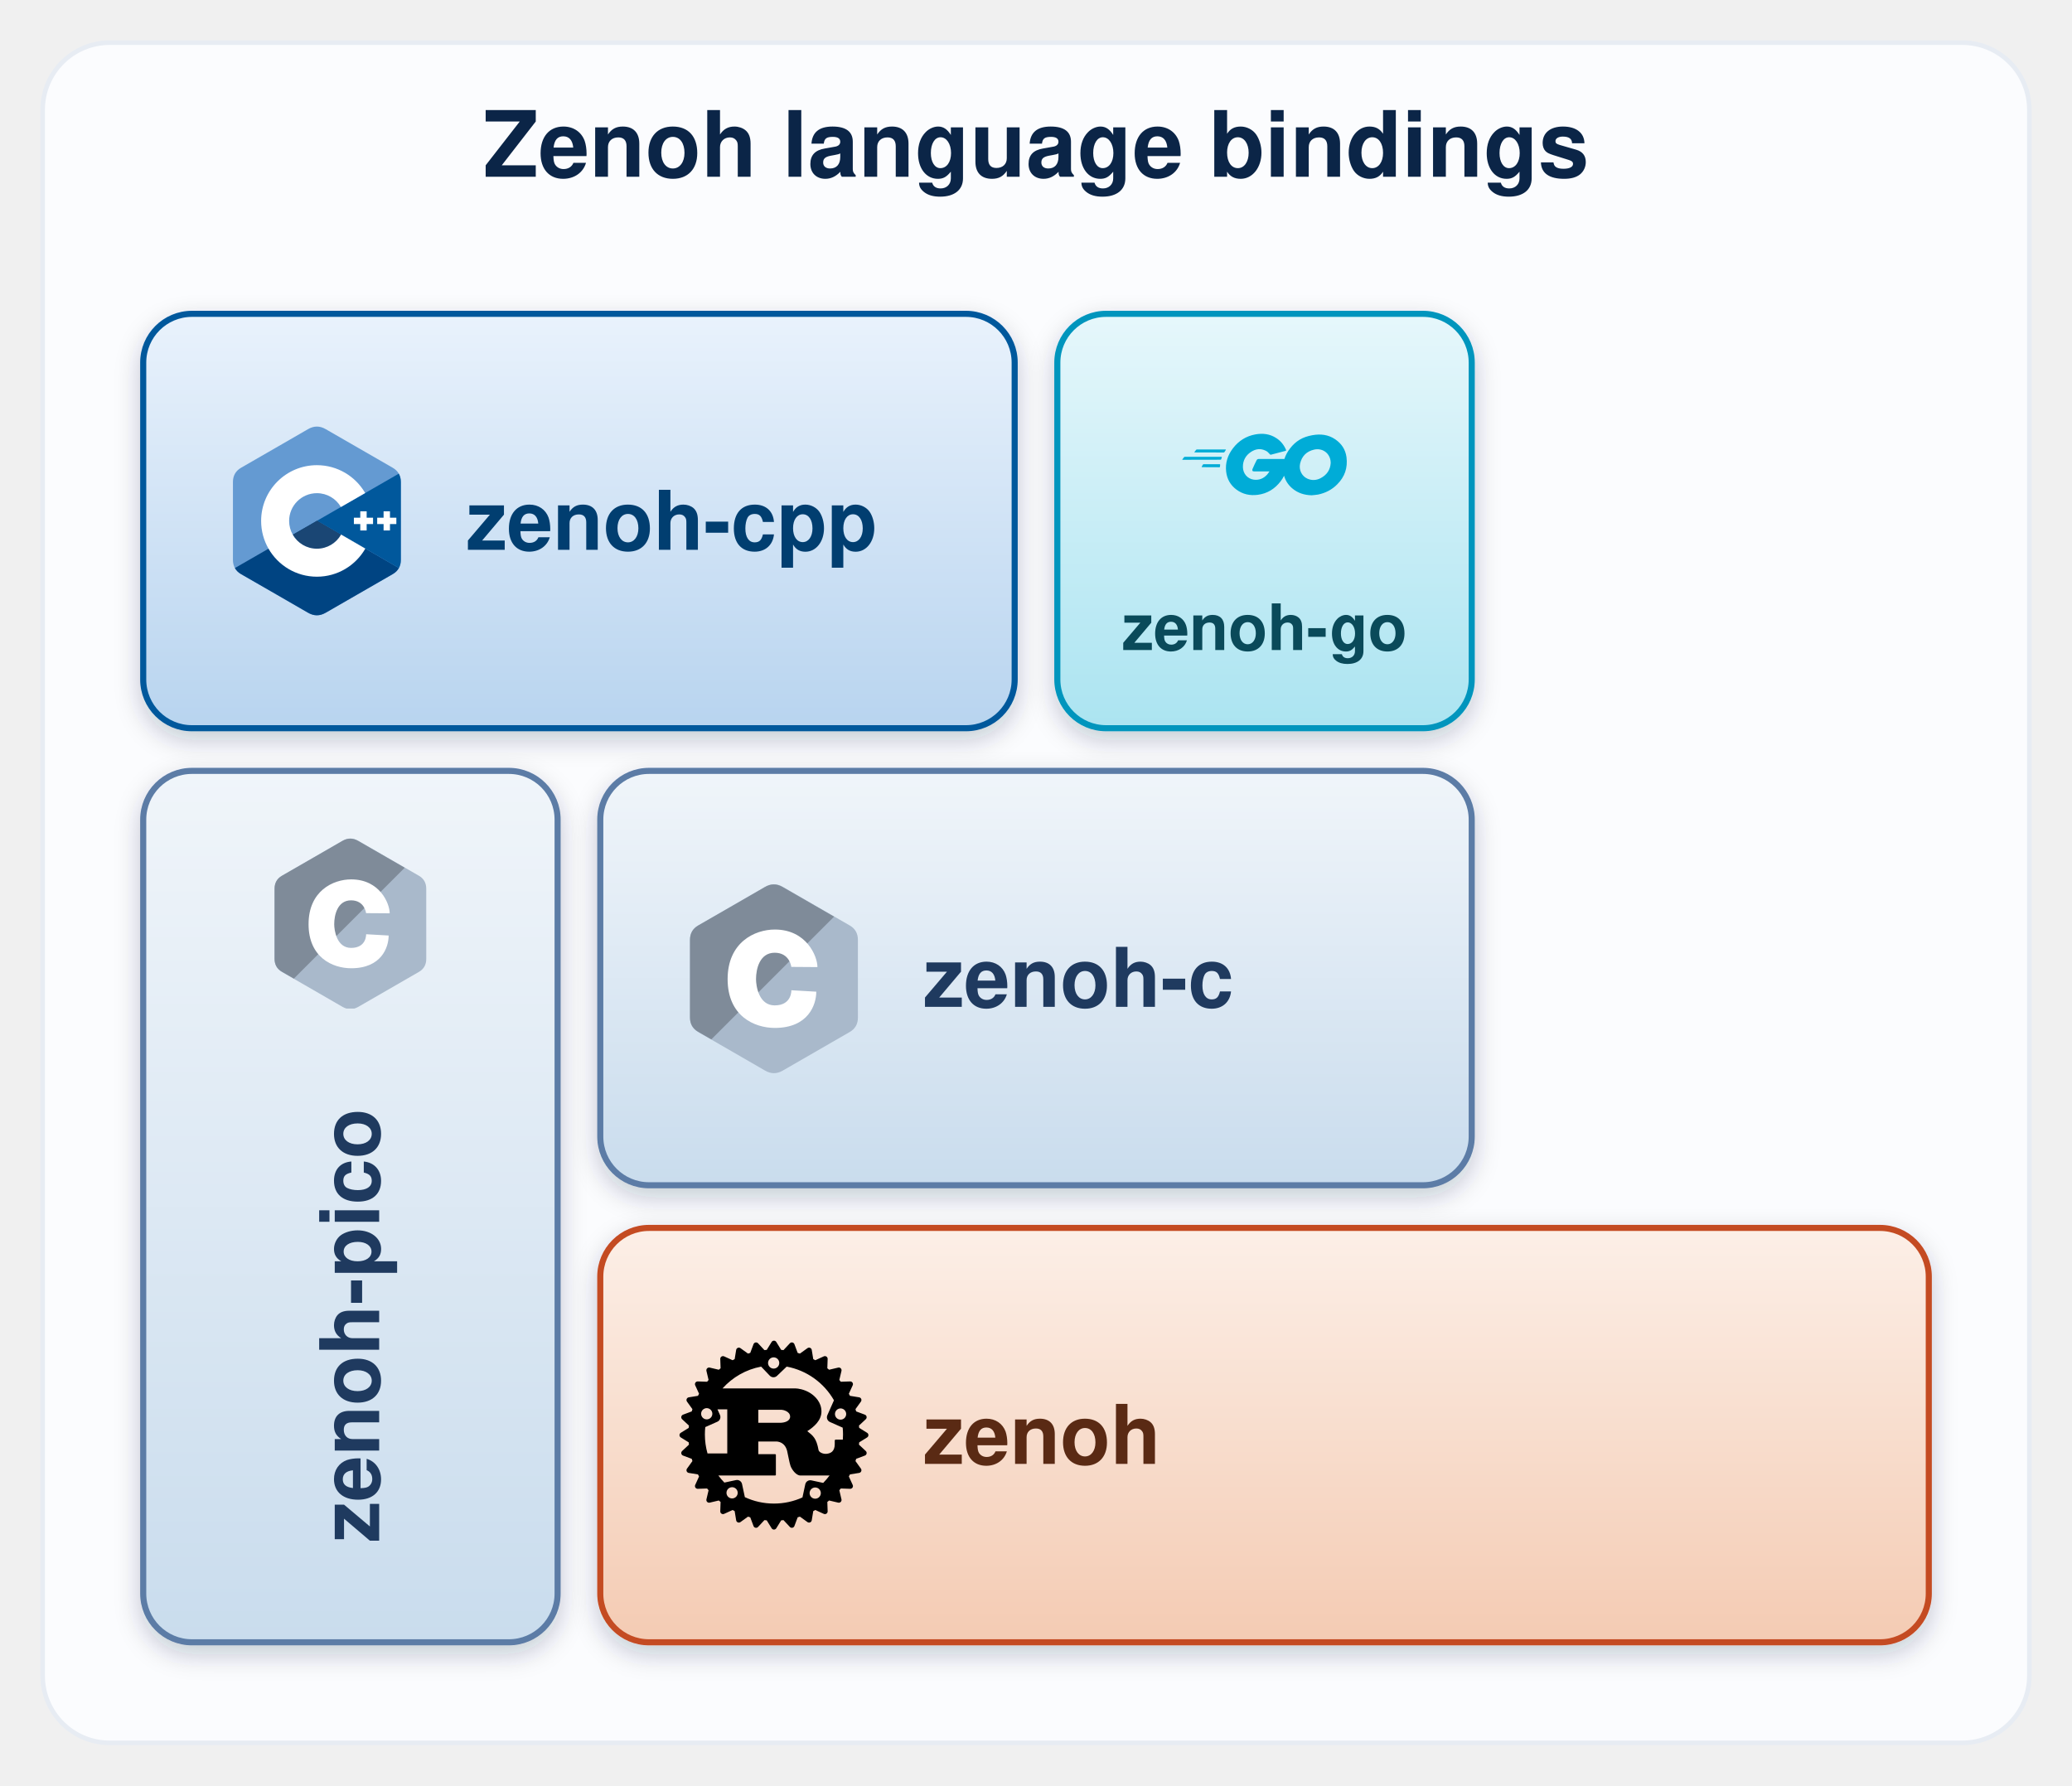
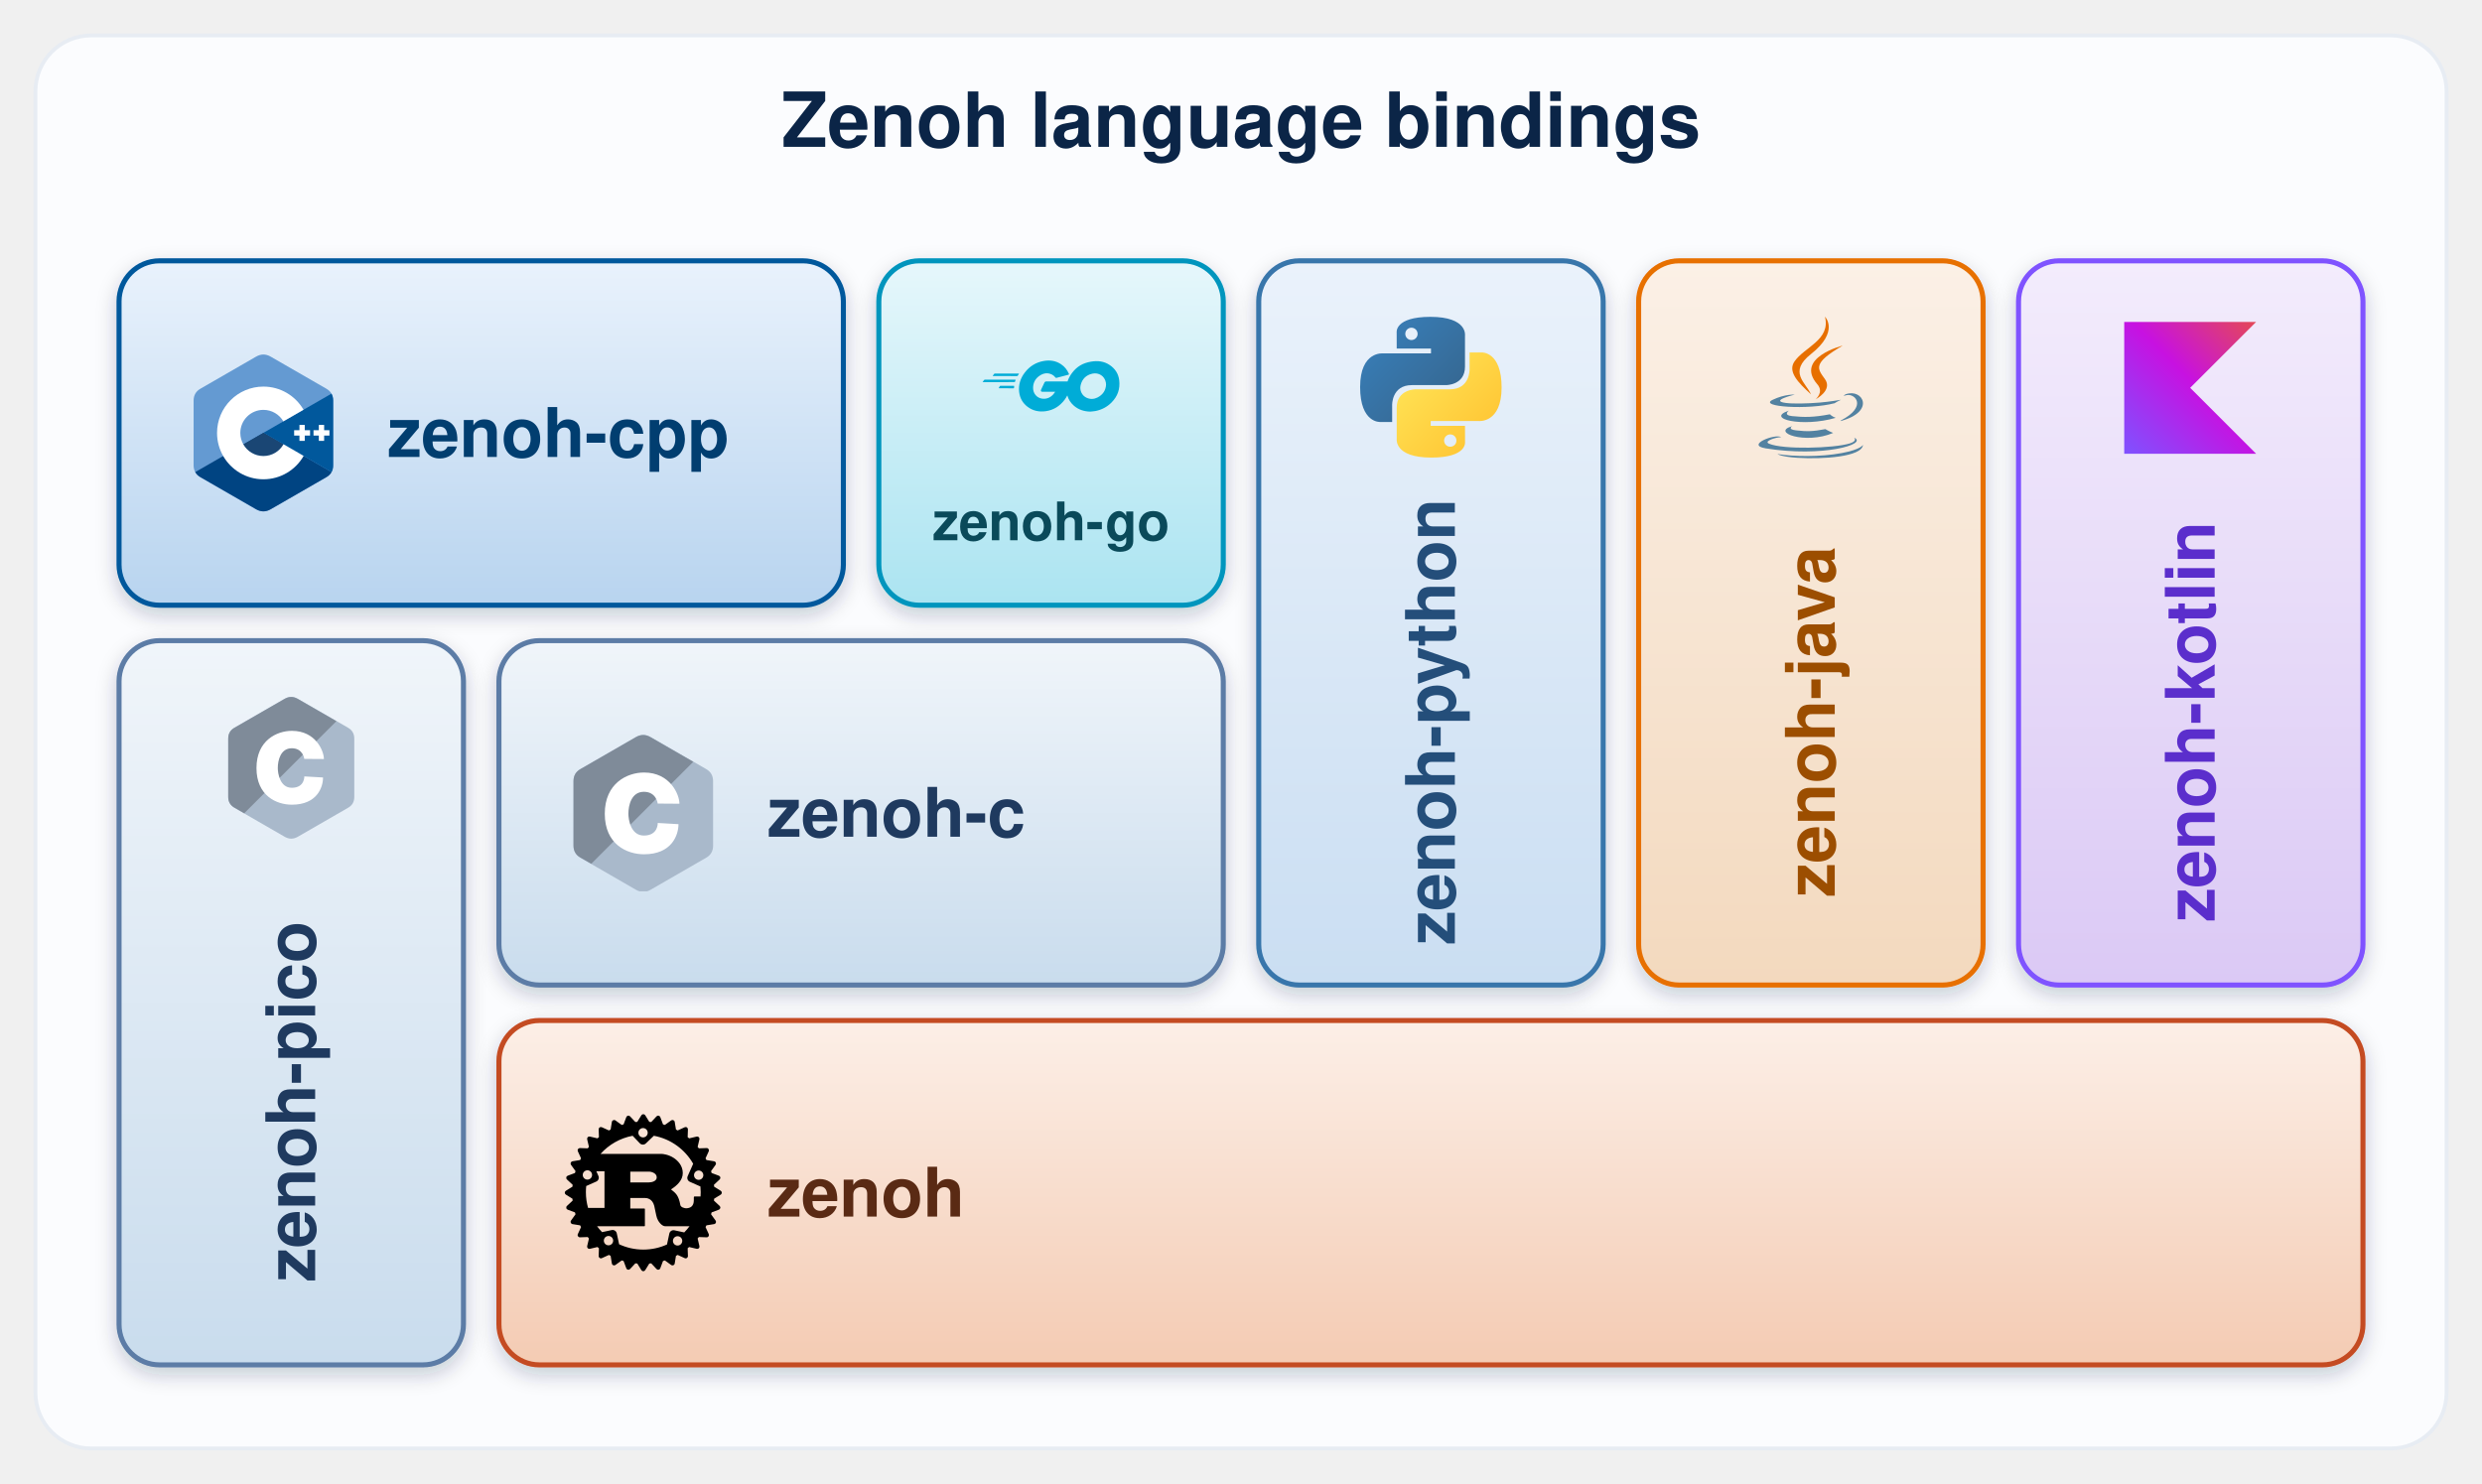
- <svg xmlns="http://www.w3.org/2000/svg" viewBox="0 0 680 586" role="img" aria-labelledby="title desc" font-family="'Segoe UI', Helvetica, Arial, sans-serif">
+ <svg xmlns="http://www.w3.org/2000/svg" viewBox="0 0 980 586" role="img" aria-labelledby="title desc" font-family="'Segoe UI', Helvetica, Arial, sans-serif">
  <defs>
    <linearGradient id="grad-rust" x1="0" x2="0" y1="0" y2="1">
      <stop offset="0" stop-color="#FCEFE7" />
      <stop offset="1" stop-color="#F4CBB3" />
    </linearGradient>
    <linearGradient id="grad-c" x1="0" x2="0" y1="0" y2="1">
      <stop offset="0" stop-color="#F0F5FA" />
      <stop offset="1" stop-color="#C9DCED" />
    </linearGradient>
    <linearGradient id="grad-cpp" x1="0" x2="0" y1="0" y2="1">
      <stop offset="0" stop-color="#E9F2FC" />
      <stop offset="1" stop-color="#B8D4EF" />
    </linearGradient>
    <linearGradient id="grad-go" x1="0" x2="0" y1="0" y2="1">
      <stop offset="0" stop-color="#E6F7FB" />
      <stop offset="1" stop-color="#ABE4F1" />
+     </linearGradient>
+     <linearGradient id="grad-python" x1="0" x2="0" y1="0" y2="1">
+       <stop offset="0" stop-color="#EAF2FB" />
+       <stop offset="1" stop-color="#CADEF2" />
+     </linearGradient>
+     <linearGradient id="grad-java" x1="0" x2="0" y1="0" y2="1">
+       <stop offset="0" stop-color="#FBF0E6" />
+       <stop offset="1" stop-color="#F3D9BE" />
+     </linearGradient>
+     <linearGradient id="grad-kotlin" x1="0" x2="0" y1="0" y2="1">
+       <stop offset="0" stop-color="#F3ECFC" />
+       <stop offset="1" stop-color="#DBC9F5" />
    </linearGradient>
    <filter id="softShadow" x="-20%" y="-20%" width="140%" height="140%">
      <feDropShadow dx="0" dy="3" stdDeviation="4" flood-color="#0b2547" flood-opacity=".22" />
    </filter>
    <g id="rust-logo">
      <path d="M254.251,124.862 L243.504,118.209 C243.413,117.162 243.311,116.118 243.198,115.078 L252.434,106.464 C253.373,105.588 253.794,104.292 253.539,103.037 C253.292,101.777 252.409,100.74 251.208,100.293 L239.402,95.878 C239.106,94.855 238.795,93.84 238.477,92.83 L245.842,82.601 C246.593,81.562 246.747,80.209 246.258,79.023 C245.769,77.841 244.7,76.995 243.435,76.787 L230.986,74.762 C230.501,73.818 229.997,72.888 229.489,71.966 L234.72,60.483 C235.256,59.314 235.146,57.954 234.432,56.892 C233.72,55.826 232.514,55.202 231.228,55.251 L218.592,55.691 C217.939,54.874 217.274,54.065 216.596,53.27 L219.5,40.962 C219.793,39.712 219.424,38.403 218.514,37.496 C217.611,36.591 216.3,36.217 215.05,36.51 L202.745,39.411 C201.948,38.736 201.138,38.068 200.319,37.415 L200.761,24.78 C200.81,23.5 200.187,22.285 199.12,21.575 C198.051,20.861 196.699,20.754 195.532,21.284 L184.051,26.519 C183.124,26.01 182.194,25.506 181.255,25.019 L179.225,12.567 C179.019,11.305 178.173,10.234 176.989,9.745 C175.808,9.253 174.453,9.412 173.413,10.16 L163.177,17.525 C162.17,17.205 161.157,16.896 160.135,16.603 L155.72,4.794 C155.272,3.591 154.235,2.708 152.975,2.458 C151.718,2.211 150.424,2.629 149.551,3.564 L140.936,12.807 C139.897,12.692 138.85,12.587 137.806,12.501 L131.153,1.751 C130.48,0.663 129.289,0 128.007,0 C126.726,0 125.535,0.663 124.864,1.751 L118.211,12.501 C117.165,12.587 116.118,12.692 115.078,12.807 L106.461,3.564 C105.588,2.629 104.292,2.211 103.037,2.458 C101.777,2.71 100.74,3.591 100.293,4.794 L95.878,16.603 C94.855,16.896 93.843,17.207 92.833,17.525 L82.599,10.16 C81.559,9.409 80.204,9.25 79.02,9.745 C77.839,10.234 76.99,11.305 76.785,12.567 L74.755,25.019 C73.815,25.506 72.886,26.007 71.959,26.519 L60.478,21.284 C59.311,20.751 57.951,20.861 56.89,21.575 C55.823,22.285 55.2,23.5 55.248,24.78 L55.689,37.415 C54.872,38.068 54.062,38.736 53.262,39.411 L40.957,36.51 C39.707,36.219 38.396,36.591 37.491,37.496 C36.581,38.403 36.212,39.712 36.505,40.962 L39.404,53.27 C38.731,54.067 38.066,54.874 37.413,55.691 L24.777,55.251 C23.503,55.214 22.285,55.826 21.573,56.892 C20.859,57.954 20.751,59.314 21.282,60.483 L26.516,71.966 C26.007,72.888 25.504,73.818 25.017,74.762 L12.567,76.787 C11.303,76.993 10.236,77.839 9.745,79.023 C9.255,80.209 9.414,81.562 10.16,82.601 L17.525,92.83 C17.205,93.84 16.894,94.855 16.6,95.878 L4.792,100.293 C3.593,100.74 2.71,101.777 2.461,103.037 C2.211,104.294 2.629,105.588 3.566,106.464 L12.804,115.078 C12.689,116.118 12.587,117.165 12.499,118.209 L1.751,124.862 C0.663,125.535 -1.42108547e-14,126.723 -1.42108547e-14,128.007 C-1.42108547e-14,129.291 0.663,130.48 1.751,131.15 L12.499,137.803 C12.587,138.85 12.689,139.895 12.804,140.934 L3.566,149.551 C2.629,150.424 2.211,151.721 2.461,152.975 C2.71,154.235 3.593,155.27 4.792,155.72 L16.6,160.135 C16.894,161.157 17.205,162.172 17.525,163.182 L10.16,173.413 C9.412,174.455 9.253,175.808 9.745,176.989 C10.236,178.176 11.305,179.022 12.57,179.225 L25.017,181.25 C25.504,182.194 26.003,183.124 26.516,184.051 L21.282,195.529 C20.749,196.696 20.859,198.054 21.573,199.12 C22.287,200.189 23.503,200.813 24.777,200.761 L37.408,200.319 C38.066,201.14 38.729,201.945 39.404,202.745 L36.505,215.055 C36.212,216.303 36.581,217.606 37.491,218.514 C38.394,219.426 39.707,219.791 40.957,219.497 L53.262,216.599 C54.062,217.279 54.872,217.939 55.689,218.59 L55.248,231.228 C55.2,232.507 55.823,233.72 56.89,234.434 C57.951,235.146 59.311,235.254 60.478,234.72 L71.959,229.489 C72.884,230.002 73.813,230.501 74.755,230.988 L76.785,243.433 C76.99,244.7 77.837,245.771 79.02,246.258 C80.202,246.75 81.559,246.591 82.599,245.845 L92.828,238.475 C93.838,238.795 94.853,239.108 95.875,239.402 L100.29,251.206 C100.738,252.404 101.775,253.292 103.034,253.537 C104.292,253.791 105.586,253.371 106.459,252.431 L115.076,243.193 C116.115,243.313 117.162,243.413 118.209,243.506 L124.862,254.254 C125.532,255.337 126.723,256.005 128.005,256.005 C129.287,256.005 130.478,255.34 131.15,254.254 L137.803,243.506 C138.85,243.413 139.895,243.313 140.934,243.193 L149.549,252.431 C150.422,253.371 151.718,253.791 152.973,253.537 C154.233,253.29 155.27,252.404 155.717,251.206 L160.132,239.402 C161.154,239.108 162.17,238.795 163.18,238.475 L173.411,245.845 C174.451,246.591 175.806,246.75 176.987,246.258 C178.171,245.771 179.017,244.697 179.223,243.433 L181.253,230.988 C182.192,230.501 183.121,229.995 184.048,229.489 L195.529,234.72 C196.696,235.254 198.054,235.146 199.118,234.434 C200.184,233.72 200.805,232.509 200.759,231.228 L200.319,218.59 C201.136,217.937 201.945,217.279 202.742,216.599 L215.048,219.497 C216.298,219.791 217.609,219.426 218.511,218.514 C219.421,217.606 219.791,216.303 219.497,215.055 L216.599,202.745 C217.274,201.945 217.939,201.14 218.59,200.319 L231.225,200.761 C232.5,200.813 233.718,200.189 234.429,199.12 C235.144,198.054 235.254,196.696 234.718,195.529 L229.486,184.051 C229.997,183.124 230.499,182.194 230.983,181.25 L243.433,179.225 C244.7,179.022 245.766,178.176 246.255,176.989 C246.745,175.808 246.591,174.455 245.84,173.413 L238.475,163.182 C238.793,162.172 239.104,161.157 239.4,160.135 L251.206,155.72 C252.407,155.27 253.292,154.235 253.537,152.975 C253.791,151.718 253.371,150.424 252.431,149.551 L243.196,140.934 C243.308,139.895 243.411,138.848 243.501,137.803 L254.249,131.15 C255.337,130.48 256,129.289 256,128.007 C256,126.726 255.34,125.535 254.251,124.862 L254.251,124.862 Z M182.319,214.018 C178.215,213.133 175.605,209.087 176.486,204.971 C177.364,200.859 181.407,198.242 185.509,199.127 C189.613,200.006 192.227,204.058 191.347,208.168 C190.466,212.277 186.421,214.896 182.319,214.018 L182.319,214.018 Z M178.667,189.319 C174.923,188.517 171.239,190.899 170.437,194.651 L166.621,212.458 C154.846,217.802 141.771,220.771 128,220.771 C113.914,220.771 100.554,217.655 88.569,212.083 L84.756,194.277 C83.954,190.53 80.27,188.143 76.528,188.947 L60.808,192.323 C57.89,189.319 55.175,186.12 52.68,182.742 L129.169,182.742 C130.035,182.742 130.612,182.586 130.612,181.798 L130.612,154.741 C130.612,153.954 130.035,153.797 129.169,153.797 L106.799,153.797 L106.799,136.646 L130.994,136.646 C133.202,136.646 142.803,137.277 145.872,149.549 C146.834,153.323 148.944,165.599 150.388,169.529 C151.826,173.937 157.681,182.742 163.921,182.742 L202.036,182.742 C202.469,182.742 202.931,182.693 203.418,182.605 C200.774,186.198 197.873,189.598 194.749,192.775 L178.667,189.319 L178.667,189.319 Z M72.876,213.646 C68.772,214.532 64.731,211.915 63.848,207.803 C62.97,203.684 65.58,199.641 69.684,198.756 C73.789,197.878 77.832,200.495 78.712,204.606 C79.59,208.715 76.978,212.766 72.876,213.646 L72.876,213.646 Z M43.86,95.985 C45.563,99.828 43.831,104.331 39.993,106.031 C36.156,107.736 31.665,106.001 29.963,102.156 C28.26,98.311 29.992,93.816 33.83,92.111 C37.67,90.409 42.158,92.14 43.86,95.985 L43.86,95.985 Z M34.942,117.125 L51.318,109.849 C54.816,108.296 56.396,104.196 54.842,100.691 L51.47,93.065 L64.734,93.065 L64.734,152.853 L37.973,152.853 C35.652,144.693 34.407,136.081 34.407,127.181 C34.407,123.783 34.59,120.425 34.942,117.125 L34.942,117.125 Z M106.804,111.319 L106.804,93.696 L138.39,93.696 C140.022,93.696 149.911,95.582 149.911,102.976 C149.911,109.115 142.326,111.316 136.089,111.316 L106.804,111.316 L106.804,111.319 Z M221.596,127.181 C221.596,129.519 221.51,131.833 221.339,134.129 L211.736,134.129 C210.775,134.129 210.388,134.761 210.388,135.702 L210.388,140.112 C210.388,150.493 204.535,152.75 199.406,153.325 C194.522,153.875 189.106,151.28 188.439,148.291 C185.557,132.085 180.756,128.624 173.174,122.643 C182.583,116.668 192.374,107.853 192.374,96.054 C192.374,83.313 183.64,75.288 177.686,71.352 C169.334,65.847 160.086,64.744 157.591,64.744 L58.279,64.744 C71.746,49.713 89.998,39.066 110.641,35.192 L122.347,47.473 C124.994,50.244 129.377,50.347 132.146,47.698 L145.244,35.17 C172.689,40.279 195.926,57.364 209.317,80.803 L200.35,101.056 C198.802,104.561 200.382,108.66 203.877,110.213 L221.141,117.881 C221.439,120.946 221.596,124.042 221.596,127.181 L221.596,127.181 Z M122.352,24.745 C125.385,21.84 130.196,21.955 133.1,24.992 C135.998,28.038 135.888,32.854 132.848,35.757 C129.815,38.663 125.004,38.55 122.1,35.507 C119.204,32.467 119.315,27.651 122.352,24.745 L122.352,24.745 Z M211.335,96.355 C213.035,92.512 217.526,90.778 221.363,92.483 C225.201,94.185 226.933,98.686 225.23,102.528 C223.53,106.373 219.04,108.107 215.2,106.403 C211.367,104.7 209.635,100.202 211.335,96.355 L211.335,96.355 Z" fill="#000000" />
    </g>
    <g id="c-logo">
      <path d="M255.987,85.672 C255.985,80.829 254.95,76.55 252.858,72.878 C250.803,69.266 247.724,66.24 243.596,63.846 C209.515,44.176 175.401,24.566 141.332,4.876 C132.147,-0.431 123.241,-0.238 114.124,5.146 C100.559,13.154 32.643,52.102 12.405,63.835 C4.071,68.665 0.015,76.056 0.013,85.663 C0,125.221 0.013,164.777 0,204.336 C0.002,209.072 0.993,213.268 2.993,216.886 C5.049,220.606 8.17,223.716 12.394,226.164 C32.633,237.897 100.558,276.842 114.12,284.852 C123.241,290.239 132.147,290.431 141.335,285.122 C175.405,265.431 209.521,245.822 243.607,226.152 C247.831,223.705 250.952,220.593 253.008,216.876 C255.005,213.258 255.998,209.062 256,204.325 C256,204.325 256,125.231 255.987,85.672" fill="#A9B9CB" />
      <path d="M141.101,5.134 C131.931,-0.16 123.04,0.033 113.938,5.403 C100.395,13.39 32.59,52.237 12.385,63.94 C4.064,68.757 0.015,76.129 0.013,85.711 C0,125.166 0.013,164.62 0,204.076 C0.002,208.8 0.991,212.985 2.988,216.593 C5.041,220.304 8.157,223.406 12.374,225.847 C17.003,228.528 24.133,232.635 32.533,237.467 L219.625,50.375 C193.447,35.301 167.262,20.239 141.101,5.134" fill="#7F8B99" />
      <path d="M154.456,126.968 L194.295,127.249 C194.295,110.65 177.493,70 129.322,70 C98.631,70 57.371,89.512 57.371,145.61 C57.371,201.707 97.818,220 129.322,220 C180.339,220 192.532,184.698 192.532,164.748 L154.525,162.575 C154.525,162.575 155.542,185.65 129.119,185.65 C104.729,185.65 100.659,155.772 100.659,145.61 C100.659,130.163 106.152,105.366 129.119,105.366 C152.087,105.366 154.456,126.968 154.456,126.968" fill="#FFFFFF" />
    </g>
    <g id="cpp-logo">
      <path d="M255.987,84.59 C255.985,79.753 254.95,75.478 252.858,71.809 C250.803,68.201 247.724,65.177 243.596,62.786 C209.515,43.135 175.401,23.544 141.332,3.873 C132.147,-1.43 123.241,-1.237 114.124,4.142 C100.559,12.142 32.643,51.053 12.405,62.775 C4.071,67.6 0.015,74.984 0.013,84.581 C0,124.101 0.013,163.62 0,203.14 C0,207.872 0.993,212.064 2.993,215.678 C5.049,219.395 8.17,222.502 12.394,224.947 C32.633,236.669 100.558,275.576 114.12,283.578 C123.241,288.96 132.147,289.153 141.335,283.848 C175.405,264.176 209.521,244.586 243.607,224.935 C247.831,222.491 250.952,219.382 253.008,215.668 C255.005,212.054 256,207.862 256,203.129 C256,203.129 256,124.111 255.987,84.59" fill="#649AD2" />
      <path d="M128.392,143.476 L2.993,215.678 C5.049,219.395 8.17,222.502 12.394,224.947 C32.633,236.669 100.558,275.576 114.12,283.578 C123.241,288.96 132.147,289.153 141.335,283.848 C175.405,264.176 209.521,244.586 243.607,224.935 C247.831,222.491 250.952,219.382 253.008,215.668 L128.392,143.476" fill="#004482" />
      <path d="M91.25,164.863 C98.547,177.601 112.264,186.193 128,186.193 C143.833,186.193 157.628,177.492 164.888,164.617 L128.392,143.476 L91.25,164.863" fill="#1A4674" />
      <path d="M255.987,84.59 C255.985,79.753 254.95,75.478 252.858,71.809 L128.392,143.476 L253.008,215.668 C255.005,212.054 255.998,207.862 256,203.129 C256,203.129 256,124.111 255.987,84.59" fill="#01589C" />
      <path d="M249.135,148.636 L239.397,148.636 L239.397,158.376 L229.657,158.376 L229.657,148.636 L219.92,148.636 L219.92,138.899 L229.657,138.899 L229.657,129.161 L239.397,129.161 L239.397,138.899 L249.135,138.899 L249.135,148.636 Z M128,58.847 C159.135,58.847 186.358,75.587 201.169,100.556 L201.614,101.315 L164.613,122.622 C157.28,110.013 143.635,101.528 128,101.528 C104.621,101.528 85.667,120.481 85.667,143.86 C85.667,151.506 87.705,158.672 91.25,164.863 C98.547,177.601 112.264,186.193 128,186.193 C143.659,186.193 157.325,177.682 164.647,165.04 L164.888,164.617 L201.835,186.023 C187.186,211.62 159.607,228.874 128,228.874 C96.451,228.874 68.916,211.689 54.246,186.167 C47.084,173.708 42.986,159.263 42.986,143.86 C42.986,96.91 81.047,58.847 128,58.847 Z M203.865,129.161 L203.865,138.899 L213.602,138.899 L213.602,148.636 L203.865,148.636 L203.865,158.376 L194.127,158.376 L194.127,148.636 L184.389,148.636 L184.389,138.899 L194.127,138.899 L194.127,129.161 L203.865,129.161 Z" fill="#FFFFFF" />
    </g>
    <g id="go-logo">
      <path d="M292.533,13.295 L293.657,14.046 C306.869,22.77 316.342,34.736 322.574,49.195 C324.07,51.438 323.073,52.685 320.081,53.432 L315.018,54.728 C303.571,57.677 294.487,60.157 283.191,63.106 L276.748,64.784 C274.428,65.358 273.788,65.117 271.32,62.307 L270.972,61.908 C267.453,57.92 264.817,55.256 260.155,52.878 L259.256,52.435 C243.551,44.708 228.345,46.951 214.135,56.175 C197.184,67.143 188.459,83.347 188.708,103.539 C188.958,123.481 202.668,139.934 222.362,142.676 C239.313,144.92 253.522,138.937 264.74,126.224 C266.984,123.481 268.978,120.49 271.471,117 L223.359,117 C218.124,117 216.878,113.759 218.623,109.522 L219.487,107.487 C222.691,100.033 227.66,89.319 230.887,83.193 L231.591,81.874 C232.453,80.38 234.203,78.361 237.568,78.361 L317.792,78.36 C321.395,66.946 327.241,56.16 335.038,45.954 C353.236,22.023 375.173,9.558 404.838,4.323 C430.265,-0.164 454.197,2.329 475.884,17.037 C495.578,30.498 507.793,48.696 511.033,72.627 C515.271,106.281 505.549,133.702 482.366,157.135 C465.913,173.837 445.721,184.307 422.537,189.043 C415.807,190.29 409.076,190.539 402.595,191.287 C379.91,190.788 359.219,184.307 341.769,169.35 C329.496,158.741 321.042,145.702 316.841,130.522 C313.926,136.41 310.44,142.049 306.371,147.413 C288.422,171.095 264.99,185.803 235.325,189.791 C210.895,193.032 188.21,188.295 168.267,173.338 C149.82,159.378 139.35,140.931 136.608,117.997 C133.367,90.825 141.344,66.395 157.797,44.957 C175.496,21.773 198.929,7.066 227.597,1.831 C250.596,-2.329 272.634,0.236 292.533,13.295 L292.533,13.295 Z M411.12,49.017 L410.322,49.195 C387.139,54.43 372.182,69.137 366.698,92.57 C362.21,112.014 371.683,131.708 389.632,139.685 C403.342,145.668 417.053,144.92 430.265,138.189 C449.959,127.969 460.678,112.014 461.924,90.576 C461.675,87.335 461.675,84.842 461.176,82.349 C456.74,57.948 434.512,44.025 411.12,49.017 L411.12,49.017 Z M116.416,94.564 C117.413,94.564 117.912,95.312 117.912,96.309 L117.413,102.292 C117.413,103.289 116.416,104.037 115.668,104.037 L61.324,103.788 C60.327,103.788 60.078,103.04 60.576,102.292 L64.066,96.06 C64.565,95.312 65.562,94.564 66.559,94.564 L116.416,94.564 Z M121.9,71.63 C122.897,71.63 123.396,72.378 123.147,73.126 L121.152,79.109 C120.903,80.106 119.906,80.604 118.909,80.604 L0.997,80.854 C0,80.854 -0.249,80.355 0.249,79.607 L5.484,72.877 C5.983,72.129 7.229,71.63 8.226,71.63 L121.9,71.63 Z M134.863,48.696 C135.86,48.696 136.109,49.444 135.611,50.192 L131.373,56.673 C130.874,57.421 129.628,58.169 128.88,58.169 L38.639,57.92 C37.642,57.92 37.393,57.421 37.891,56.673 L43.126,49.942 C43.625,49.195 44.871,48.696 45.868,48.696 L134.863,48.696 Z" fill="#00ACD7" fill-rule="nonzero" />
    </g>
+     <g id="python-logo">
+       <defs>
+         <linearGradient x1="12.959%" y1="12.039%" x2="79.639%" y2="78.201%" id="python-grad-1">
+           <stop stop-color="#387EB8" offset="0%" />
+           <stop stop-color="#366994" offset="100%" />
+         </linearGradient>
+         <linearGradient x1="19.128%" y1="20.579%" x2="90.742%" y2="88.429%" id="python-grad-2">
+           <stop stop-color="#FFE052" offset="0%" />
+           <stop stop-color="#FFC331" offset="100%" />
+         </linearGradient>
+       </defs>
+       <path d="M126.916,0.072 C62.084,0.072 66.132,28.187 66.132,28.187 L66.204,57.315 L128.072,57.315 L128.072,66.06 L41.631,66.06 C41.631,66.06 0.145,61.355 0.145,126.771 C0.145,192.188 36.355,189.868 36.355,189.868 L57.965,189.868 L57.965,159.512 C57.965,159.512 56.8,123.302 93.597,123.302 L154.959,123.302 C154.959,123.302 189.434,123.859 189.434,89.983 L189.434,33.97 C189.434,33.97 194.669,0.072 126.916,0.072 L126.916,0.072 L126.916,0.072 Z M92.802,19.659 C98.957,19.659 103.932,24.634 103.932,30.789 C103.932,36.945 98.957,41.92 92.802,41.92 C86.646,41.92 81.671,36.945 81.671,30.789 C81.671,24.634 86.646,19.659 92.802,19.659 L92.802,19.659 L92.802,19.659 Z" fill="url(#python-grad-1)" />
+       <path d="M128.757,254.126 C193.589,254.126 189.541,226.011 189.541,226.011 L189.469,196.884 L127.601,196.884 L127.601,188.139 L214.042,188.139 C214.042,188.139 255.528,192.844 255.528,127.427 C255.528,62.011 219.318,64.331 219.318,64.331 L197.708,64.331 L197.708,94.686 C197.708,94.686 198.873,130.896 162.076,130.896 L100.714,130.896 C100.714,130.896 66.239,130.339 66.239,164.215 L66.239,220.229 C66.239,220.229 61.004,254.126 128.757,254.126 L128.757,254.126 L128.757,254.126 Z M162.871,234.54 C156.716,234.54 151.741,229.565 151.741,223.409 C151.741,217.254 156.716,212.279 162.871,212.279 C169.027,212.279 174.002,217.254 174.002,223.409 C174.002,229.565 169.027,234.54 162.871,234.54 L162.871,234.54 L162.871,234.54 Z" fill="url(#python-grad-2)" />
+     </g>
+     <g id="java-logo">
+       <path d="M82.554,267.473 C82.554,267.473 69.356,275.148 91.947,277.745 C119.316,280.867 133.303,280.42 163.464,274.711 C163.464,274.711 171.393,279.683 182.467,283.99 C114.856,312.967 29.448,282.311 82.554,267.473" fill="#5382A1" />
+       <path d="M74.292,229.659 C74.292,229.659 59.489,240.617 82.097,242.955 C111.333,245.971 134.421,246.218 174.373,238.525 C174.373,238.525 179.899,244.127 188.588,247.191 C106.841,271.095 15.79,249.076 74.292,229.659" fill="#5382A1" />
+       <path d="M143.942,165.515 C160.601,184.695 139.565,201.955 139.565,201.955 C139.565,201.955 181.866,180.118 162.439,152.772 C144.295,127.271 130.38,114.6 205.707,70.914 C205.707,70.914 87.469,100.444 143.942,165.515" fill="#E76F00" />
+       <path d="M233.364,295.442 C233.364,295.442 243.131,303.489 222.607,309.715 C183.581,321.538 60.175,325.108 25.893,310.186 C13.57,304.825 36.68,297.385 43.949,295.824 C51.53,294.18 55.863,294.487 55.863,294.487 C42.158,284.832 -32.72,313.444 17.829,321.637 C155.682,343.993 269.121,311.571 233.364,295.442" fill="#5382A1" />
+       <path d="M88.901,190.48 C88.901,190.48 26.129,205.389 66.672,210.803 C83.79,213.095 117.915,212.577 149.702,209.913 C175.68,207.722 201.765,203.063 201.765,203.063 C201.765,203.063 192.605,206.986 185.978,211.511 C122.234,228.276 -0.908,220.477 34.543,203.328 C64.524,188.836 88.901,190.48 88.901,190.48" fill="#5382A1" />
+       <path d="M201.506,253.422 C266.305,219.75 236.345,187.392 215.433,191.751 C210.307,192.818 208.022,193.743 208.022,193.743 C208.022,193.743 209.925,190.762 213.559,189.472 C254.929,174.927 286.746,232.369 200.204,255.119 C200.204,255.12 201.207,254.224 201.506,253.422" fill="#5382A1" />
+       <path d="M162.439,0.371 C162.439,0.371 198.326,36.27 128.402,91.472 C72.331,135.754 115.616,161.002 128.379,189.849 C95.649,160.318 71.63,134.323 87.744,110.128 C111.395,74.613 176.918,57.394 162.439,0.371" fill="#E76F00" />
+       <path d="M95.268,344.665 C157.467,348.647 252.98,342.456 255.242,313.026 C255.242,313.026 250.894,324.183 203.838,333.043 C150.75,343.033 85.274,341.867 46.439,335.464 C46.44,335.463 54.389,342.044 95.268,344.665" fill="#5382A1" />
+     </g>
+     <g id="kotlin-logo">
+       <defs>
+         <linearGradient x1="99.991%" y1="0.029%" x2="0.01%" y2="99.97%" id="kotlin-grad-1">
+           <stop stop-color="#E44857" offset="0.344%" />
+           <stop stop-color="#C711E1" offset="46.89%" />
+           <stop stop-color="#7F52FF" offset="100%" />
+         </linearGradient>
+       </defs>
+       <polygon fill="url(#kotlin-grad-1)" points="105.092 109.34 0 109.34 0 4.289 105.092 4.289 52.546 56.794" />
+     </g>
  </defs>
-   <rect x="14" y="14" width="652" height="558" rx="22" fill="#FBFCFE" stroke="#E7ECF3" stroke-width="1.5" />
-   <text x="340.0" y="58" text-anchor="middle" font-size="30" font-weight="800" fill="#0B2547">Zenoh language bindings</text>
+   <rect x="14" y="14" width="952" height="558" rx="22" fill="#FBFCFE" stroke="#E7ECF3" stroke-width="1.5" />
+   <text x="490.0" y="58" text-anchor="middle" font-size="30" font-weight="800" fill="#0B2547">Zenoh language bindings</text>
  <rect x="47" y="103" width="286" height="136" rx="16" fill="url(#grad-cpp)" stroke="#00599C" stroke-width="2" filter="url(#softShadow)" />
  <rect x="347" y="103" width="136" height="136" rx="16" fill="url(#grad-go)" stroke="#0095BD" stroke-width="2" filter="url(#softShadow)" />
  <rect x="47" y="253" width="136" height="286" rx="16" fill="url(#grad-c)" stroke="#5B7CA6" stroke-width="2" filter="url(#softShadow)" />
  <rect x="197" y="253" width="286" height="136" rx="16" fill="url(#grad-c)" stroke="#5B7CA6" stroke-width="2" filter="url(#softShadow)" />
-   <rect x="197" y="403" width="436" height="136" rx="16" fill="url(#grad-rust)" stroke="#C44B22" stroke-width="2" filter="url(#softShadow)" />
+   <rect x="197" y="403" width="736" height="136" rx="16" fill="url(#grad-rust)" stroke="#C44B22" stroke-width="2" filter="url(#softShadow)" />
+   <rect x="497" y="103" width="136" height="286" rx="16" fill="url(#grad-python)" stroke="#3776AB" stroke-width="2" filter="url(#softShadow)" />
+   <rect x="647" y="103" width="136" height="286" rx="16" fill="url(#grad-java)" stroke="#E76F00" stroke-width="2" filter="url(#softShadow)" />
+   <rect x="797" y="103" width="136" height="286" rx="16" fill="url(#grad-kotlin)" stroke="#7F52FF" stroke-width="2" filter="url(#softShadow)" />
  <svg x="73" y="140.0" width="62" height="62" viewBox="0 0 256 288" preserveAspectRatio="xMidYMid meet">
    <use href="#cpp-logo" />
  </svg>
  <text x="153" y="171.0" font-size="27" font-weight="700" fill="#013E70" dominant-baseline="middle">zenoh-cpp</text>
  <svg x="388.0" y="125.5" width="54" height="54" viewBox="0 0 512 192" preserveAspectRatio="xMidYMid meet">
    <use href="#go-logo" />
  </svg>
  <text x="415.0" y="206.0" font-size="21" font-weight="700" text-anchor="middle" fill="#0A4A5A" dominant-baseline="middle">zenoh-go</text>
  <svg x="87.0" y="275" width="56" height="56" viewBox="0 0 256 288" preserveAspectRatio="xMidYMid meet">
    <use href="#c-logo" />
  </svg>
  <text x="115.0" y="435.0" font-size="27" font-weight="700" text-anchor="middle" fill="#1F3A5F" dominant-baseline="middle" transform="rotate(-90 115.0 435.0)">zenoh-pico</text>
  <svg x="223" y="290.0" width="62" height="62" viewBox="0 0 256 288" preserveAspectRatio="xMidYMid meet">
    <use href="#c-logo" />
  </svg>
  <text x="303" y="321.0" font-size="27" font-weight="700" fill="#1F3A5F" dominant-baseline="middle">zenoh-c</text>
  <svg x="223" y="440.0" width="62" height="62" viewBox="0 0 256 256" preserveAspectRatio="xMidYMid meet">
    <use href="#rust-logo" />
  </svg>
  <text x="303" y="471.0" font-size="27" font-weight="700" fill="#5A2A14" dominant-baseline="middle">zenoh</text>
+   <svg x="537.0" y="125" width="56" height="56" viewBox="0 0 256 255" preserveAspectRatio="xMidYMid meet">
+     <use href="#python-logo" />
+   </svg>
+   <text x="565.0" y="285.0" font-size="27" font-weight="700" text-anchor="middle" fill="#244E7A" dominant-baseline="middle" transform="rotate(-90 565.0 285.0)">zenoh-python</text>
+   <svg x="687.0" y="125" width="56" height="56" viewBox="0 0 256 346" preserveAspectRatio="xMidYMid meet">
+     <use href="#java-logo" />
+   </svg>
+   <text x="715.0" y="285.0" font-size="27" font-weight="700" text-anchor="middle" fill="#9C4E00" dominant-baseline="middle" transform="rotate(-90 715.0 285.0)">zenoh-java</text>
+   <svg x="837.0" y="125" width="56" height="56" viewBox="0 0 106 113" preserveAspectRatio="xMidYMid meet">
+     <use href="#kotlin-logo" />
+   </svg>
+   <text x="865.0" y="285.0" font-size="27" font-weight="700" text-anchor="middle" fill="#5B2ECC" dominant-baseline="middle" transform="rotate(-90 865.0 285.0)">zenoh-kotlin</text>
</svg>
